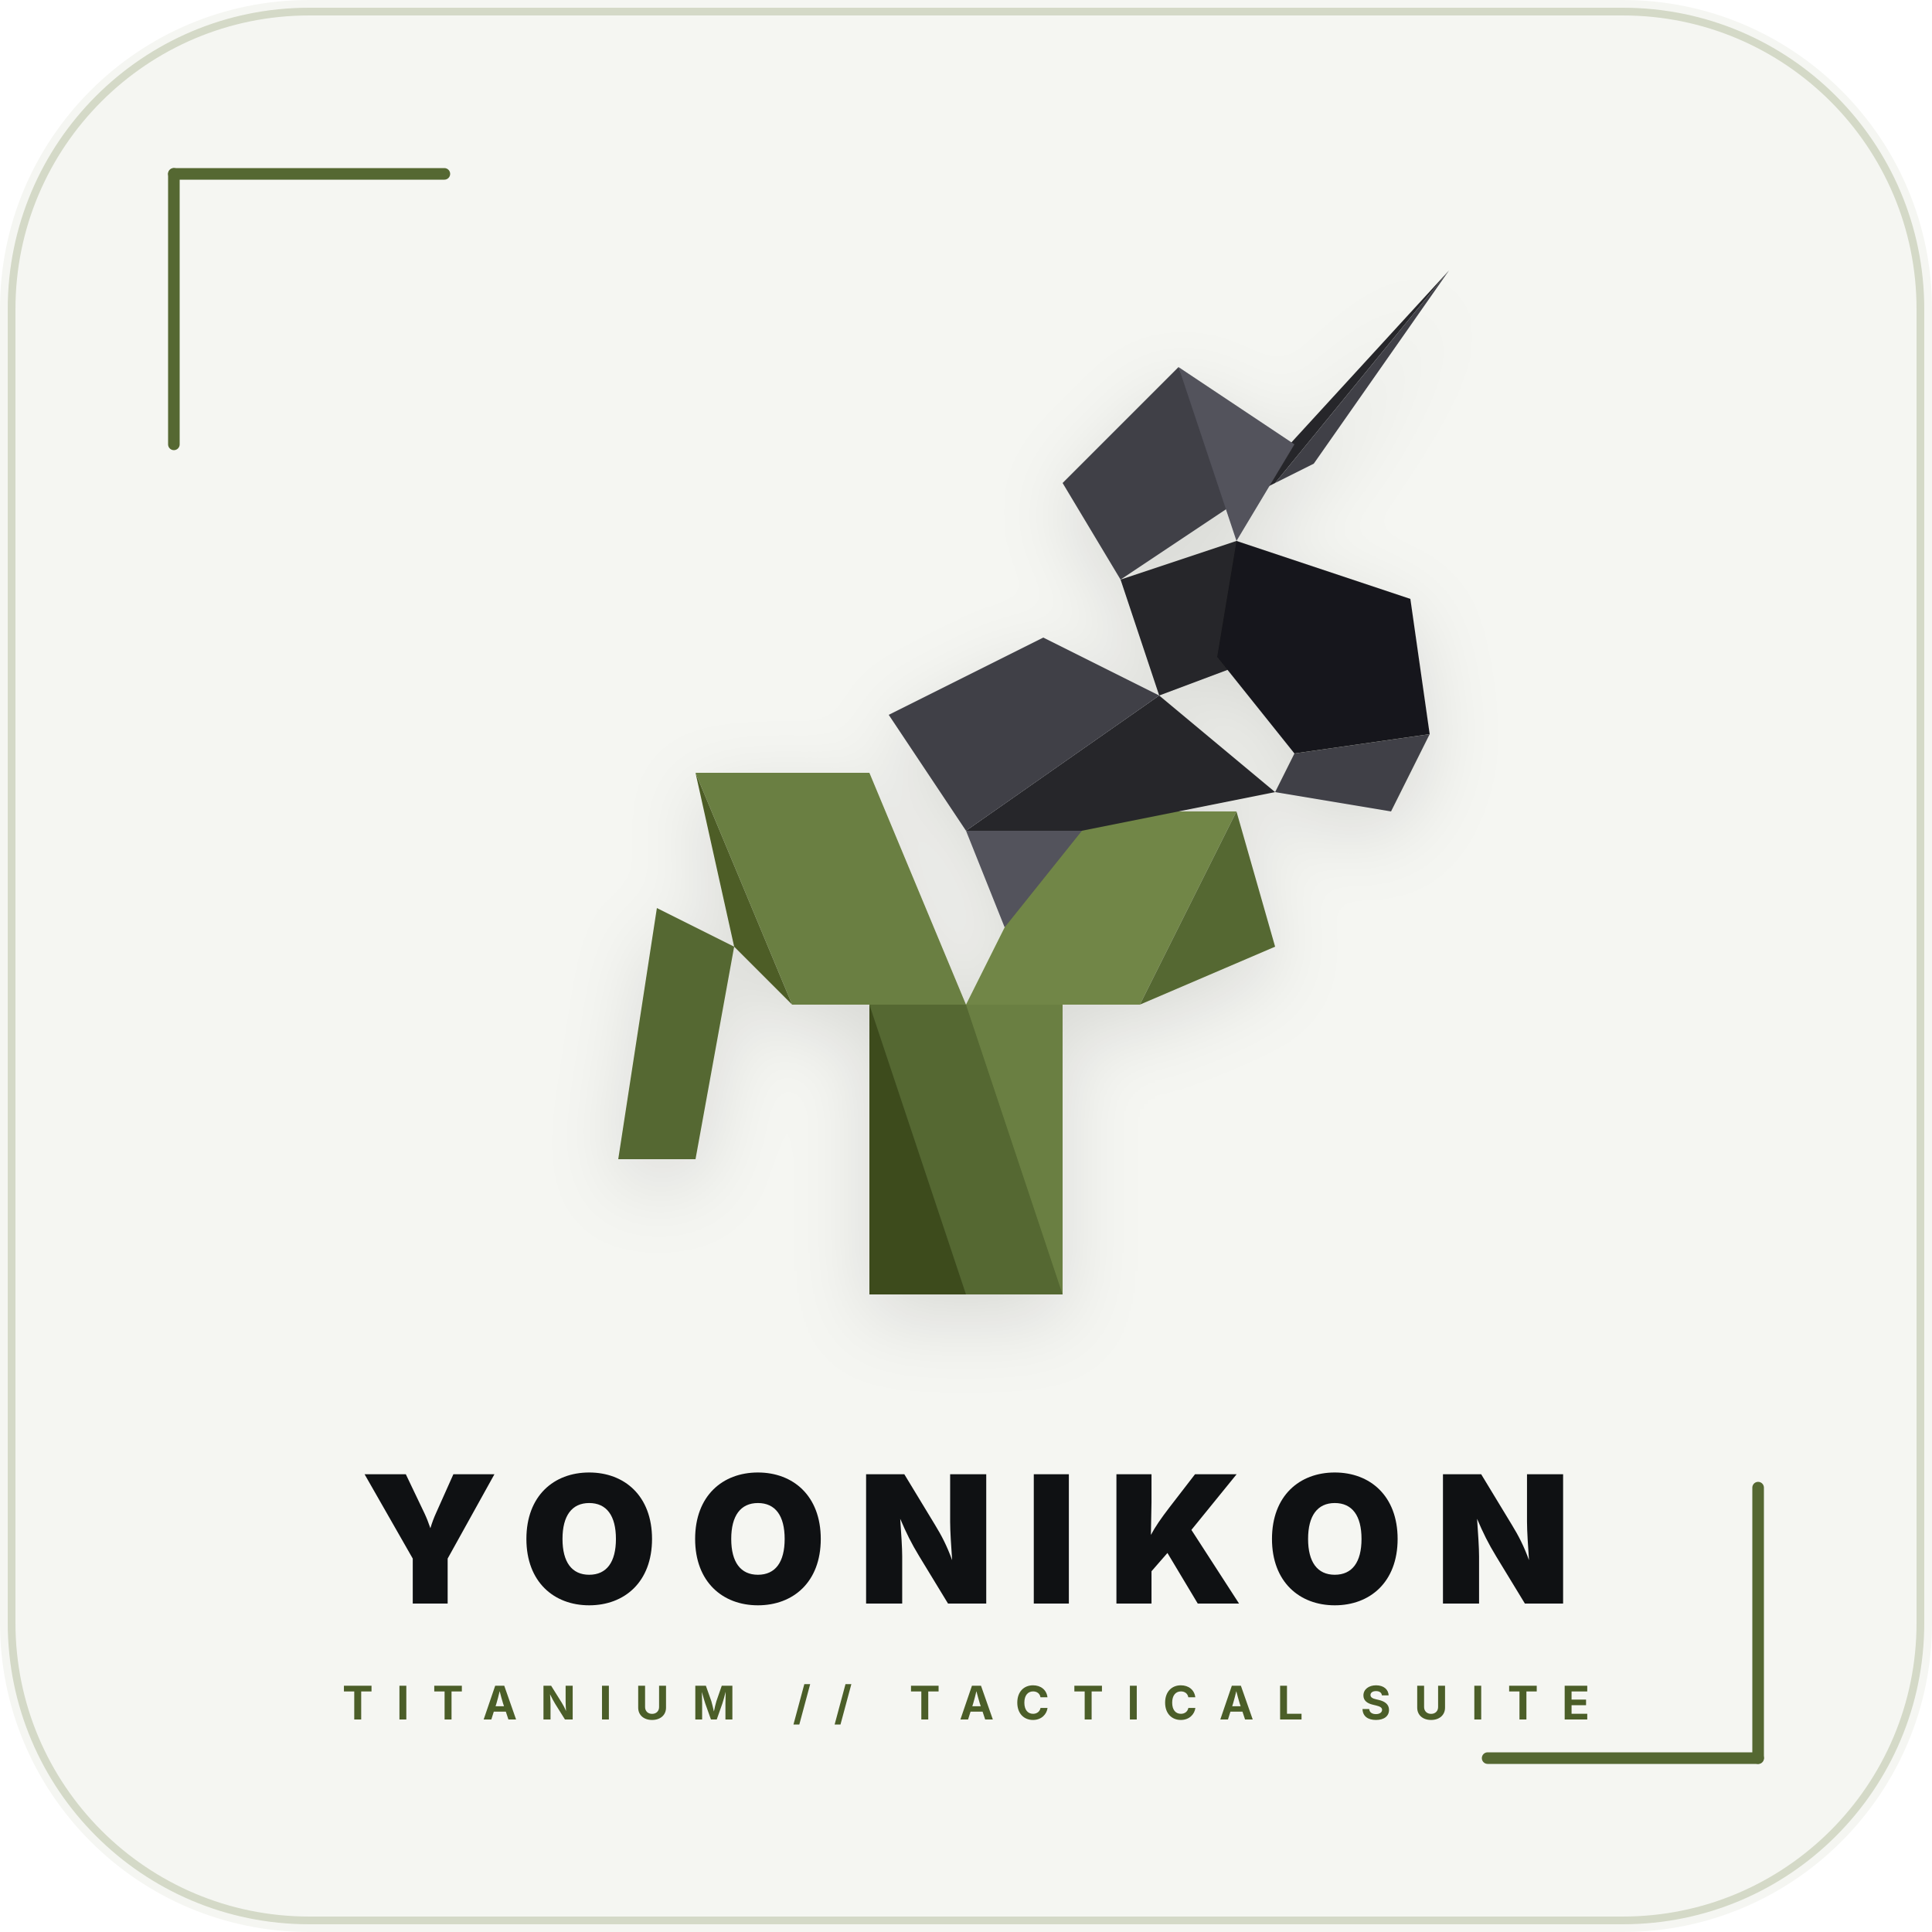
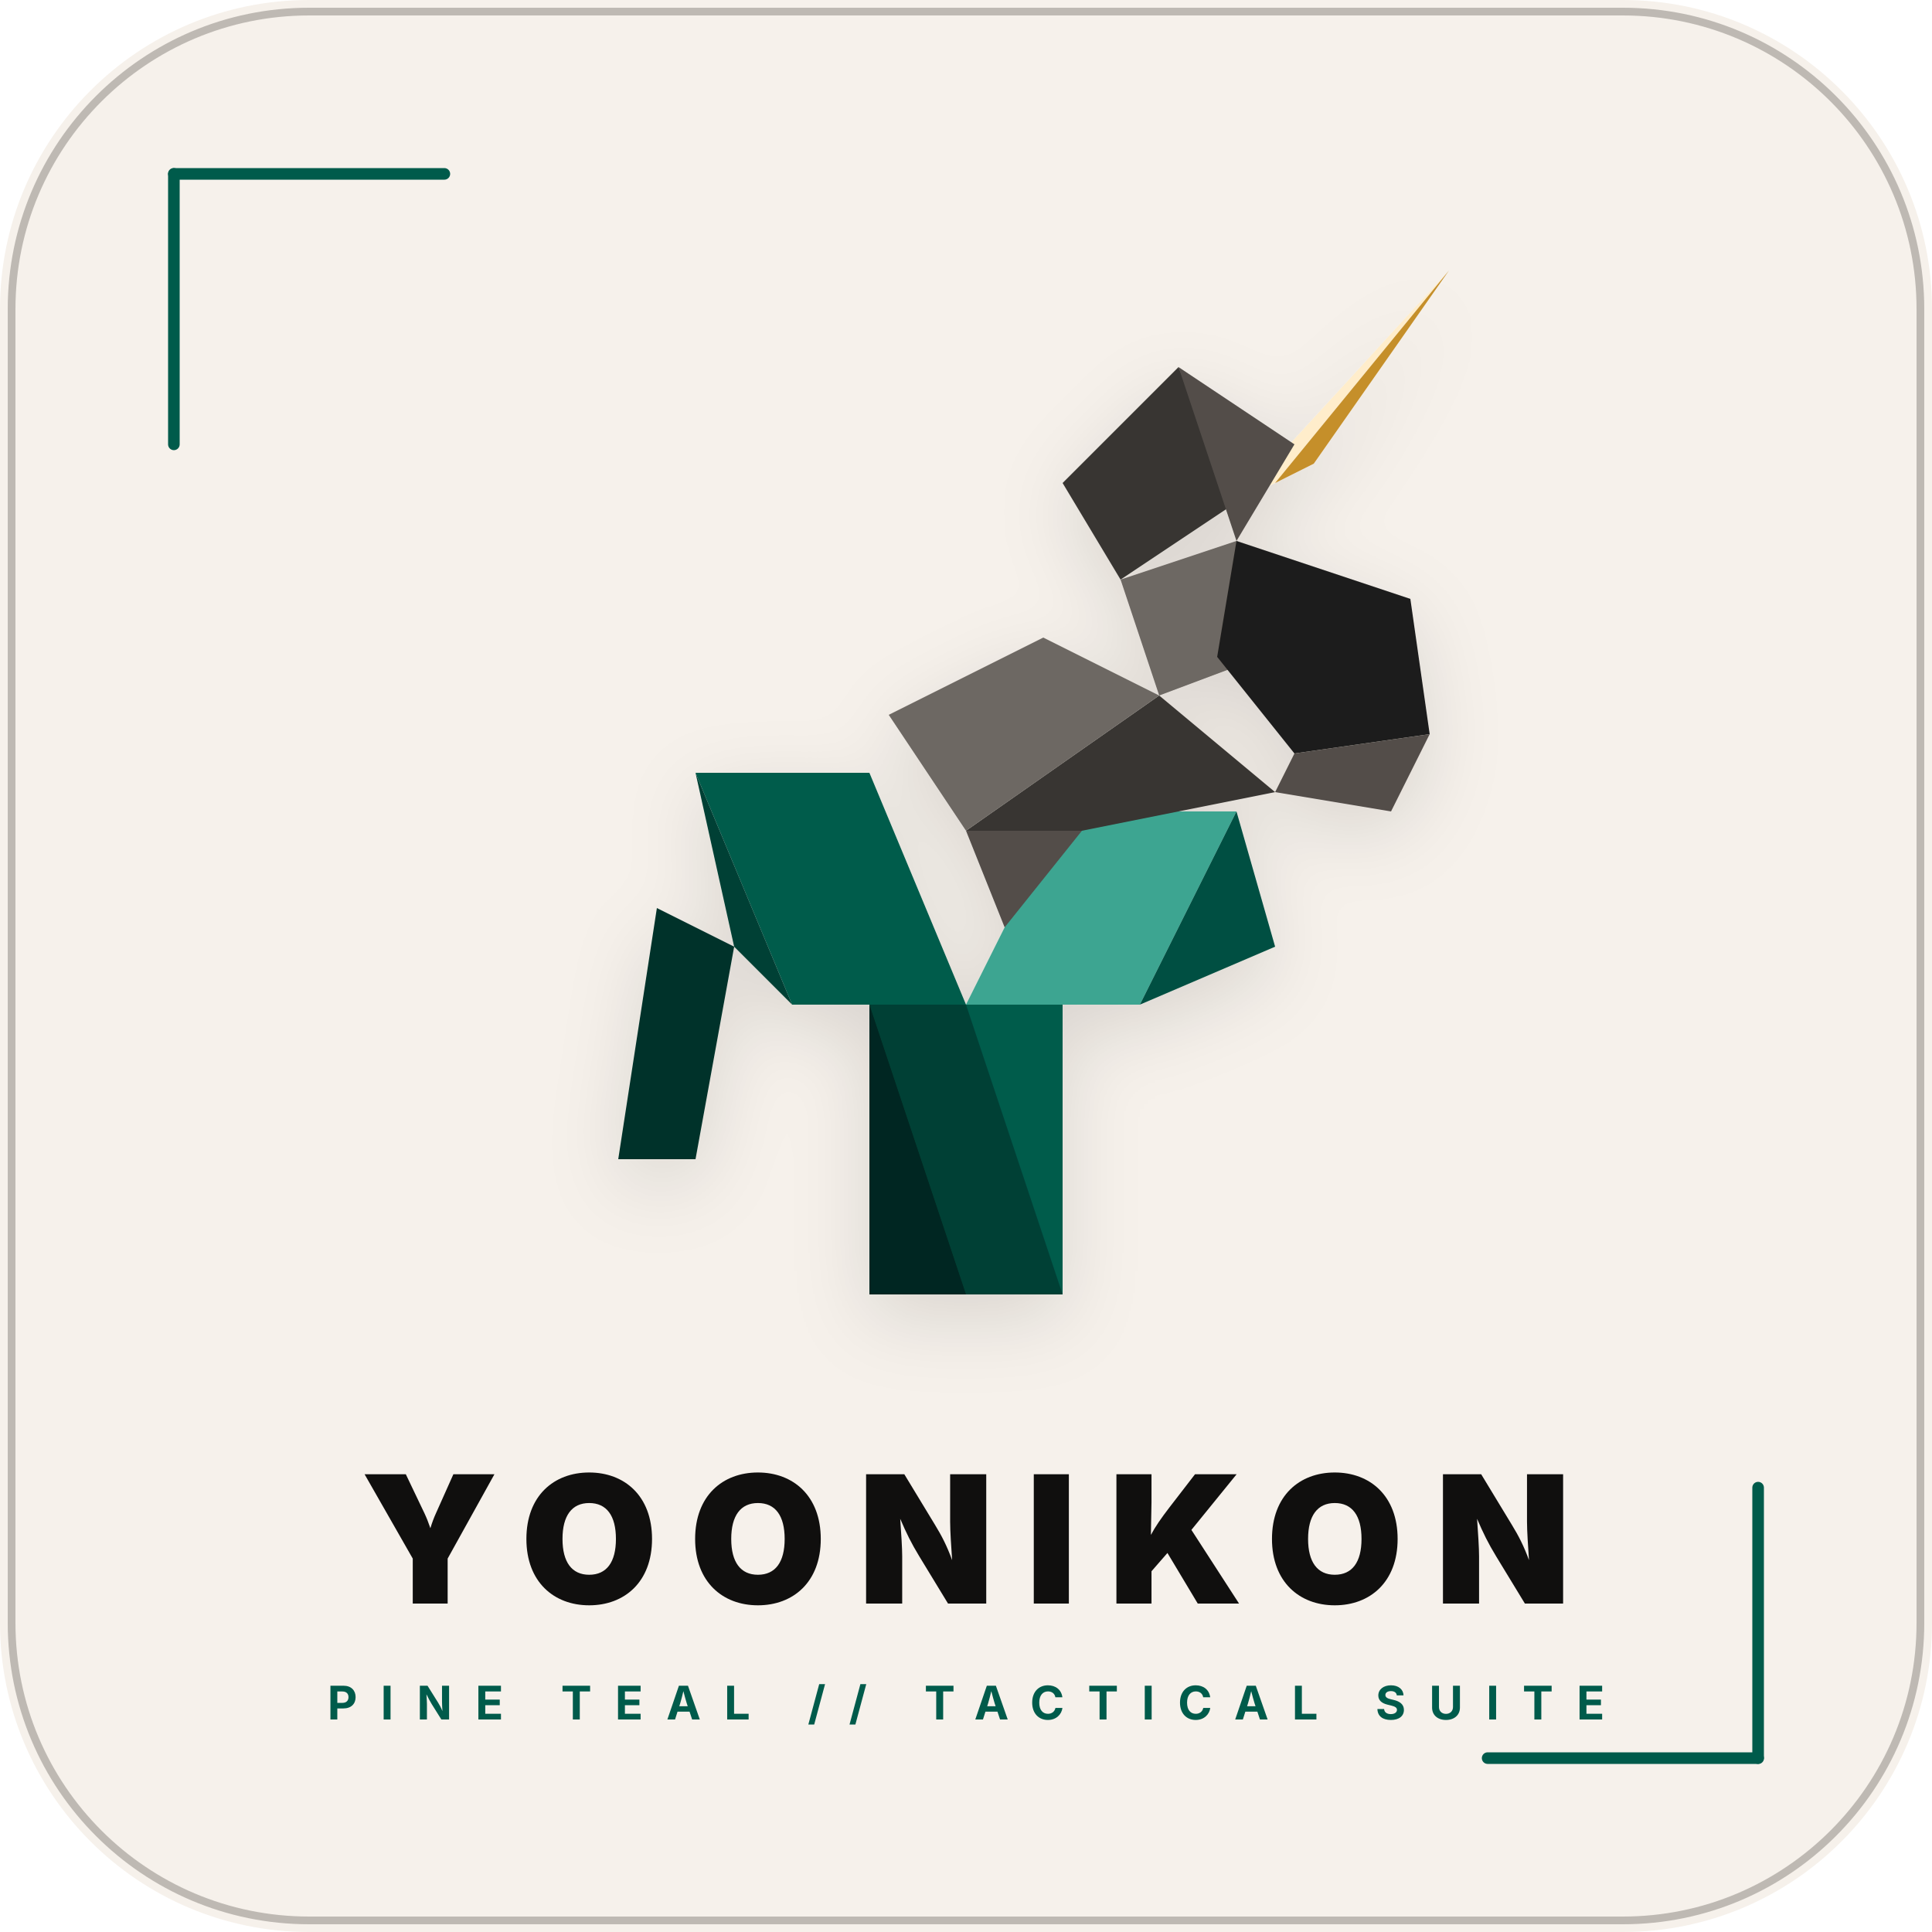
<svg xmlns="http://www.w3.org/2000/svg" viewBox="0 0 500 500" width="100%" height="100%">
  <defs>
    <filter id="softShadowLight" x="-10%" y="-10%" width="120%" height="120%">
      <feDropShadow dx="0" dy="6" stdDeviation="10" flood-color="#000000" flood-opacity="0.12" />
    </filter>
  </defs>
-   <rect width="500" height="500" rx="80" fill="#f5f6f2" />
-   <rect width="494" height="494" x="3" y="3" rx="77" fill="none" stroke="#d4d9c7" stroke-width="2" />
-   <line x1="45" y1="45" x2="115" y2="45" stroke="#556832" stroke-width="3" stroke-linecap="round" />
-   <line x1="45" y1="45" x2="45" y2="115" stroke="#556832" stroke-width="3" stroke-linecap="round" />
-   <line x1="455" y1="455" x2="385" y2="455" stroke="#556832" stroke-width="3" stroke-linecap="round" />
-   <line x1="455" y1="455" x2="455" y2="385" stroke="#556832" stroke-width="3" stroke-linecap="round" />
+   <rect width="500" height="500" rx="80" fill="#f6f1eb" />
+   <rect width="494" height="494" x="3" y="3" rx="77" fill="none" stroke="#beb9b3" stroke-width="2" />
+   <line x1="45" y1="45" x2="115" y2="45" stroke="#005b4b" stroke-width="3" stroke-linecap="round" />
+   <line x1="45" y1="45" x2="45" y2="115" stroke="#005b4b" stroke-width="3" stroke-linecap="round" />
+   <line x1="455" y1="455" x2="385" y2="455" stroke="#005b4b" stroke-width="3" stroke-linecap="round" />
+   <line x1="455" y1="455" x2="455" y2="385" stroke="#005b4b" stroke-width="3" stroke-linecap="round" />
  <g transform="translate(10, -5)" filter="url(#softShadowLight)">
-     <polygon points="170,205 215,205 240,265 195,265" fill="#6b7f42" />
-     <polygon points="170,205 195,265 180,250" fill="#4d5d28" />
-     <polygon points="160,240 180,250 170,305 150,305" fill="#556832" />
-     <polygon points="310,215 265,215 240,265 285,265" fill="#718646" />
-     <polygon points="285,265 310,215 320,250" fill="#556832" />
-     <polygon points="215,265 265,265 265,340 215,340" fill="#556832" />
-     <polygon points="215,265 240,340 215,340" fill="#3d4b1f" />
-     <polygon points="240,265 265,265 265,340" fill="#6b7f42" />
-     <polygon points="310,135 365,75 320,130" fill="#27272a" />
-     <polygon points="320,130 365,75 330,125" fill="#3f3f46" />
-     <polygon points="265,130 295,100 310,135 280,155" fill="#3f3f46" />
-     <polygon points="295,100 325,120 310,145" fill="#52525b" />
-     <polygon points="280,155 310,145 330,170 290,185" fill="#27272a" />
-     <polygon points="310,145 355,160 360,195 325,200 305,175" fill="#18181b" />
-     <polygon points="325,200 360,195 350,215 320,210" fill="#3f3f46" />
-     <polygon points="240,220 290,185 320,210 270,220" fill="#27272a" />
-     <polygon points="240,220 270,220 250,245" fill="#52525b" />
-     <polygon points="220,190 260,170 290,185 240,220" fill="#3f3f46" />
+     <polygon points="170,205 215,205 240,265 195,265" fill="#005b4b" />
+     <polygon points="170,205 195,265 180,250" fill="#004136" />
+     <polygon points="160,240 180,250 170,305 150,305" fill="#00332b" />
+     <polygon points="310,215 265,215 240,265 285,265" fill="#3da591" />
+     <polygon points="285,265 310,215 320,250" fill="#005042" />
+     <polygon points="215,265 265,265 265,340 215,340" fill="#004136" />
+     <polygon points="215,265 240,340 215,340" fill="#002620" />
+     <polygon points="240,265 265,265 265,340" fill="#005b4b" />
+     <polygon points="310,135 365,75 320,130" fill="#ffedcb" />
+     <polygon points="320,130 365,75 330,125" fill="#c58f2c" />
+     <polygon points="265,130 295,100 310,135 280,155" fill="#373431" />
+     <polygon points="295,100 325,120 310,145" fill="#524d49" />
+     <polygon points="280,155 310,145 330,170 290,185" fill="#6d6863" />
+     <polygon points="310,145 355,160 360,195 325,200 305,175" fill="#1f1d1b" />
+     <polygon points="325,200 360,195 350,215 320,210" fill="#524d49" />
+     <polygon points="240,220 290,185 320,210 270,220" fill="#373431" />
+     <polygon points="240,220 270,220 250,245" fill="#524d49" />
+     <polygon points="220,190 260,170 290,185 240,220" fill="#6d6863" />
  </g>
-   <text x="250" y="415" text-anchor="middle" font-family="-apple-system, BlinkMacSystemFont, 'SF Pro Display', 'Arial Black', sans-serif" font-weight="900" font-size="46" letter-spacing="8" fill="#0f1113">
+   <text x="250" y="415" text-anchor="middle" font-family="-apple-system, BlinkMacSystemFont, 'SF Pro Display', 'Arial Black', sans-serif" font-weight="900" font-size="46" letter-spacing="8" fill="#100f0e">
    YOONIKON
  </text>
-   <text x="250" y="445" text-anchor="middle" font-family="-apple-system, BlinkMacSystemFont, 'SF Pro Text', monospace" font-weight="700" font-size="12" letter-spacing="6" fill="#4b5e28">
-     TITANIUM // TACTICAL SUITE
+   <text x="250" y="445" text-anchor="middle" font-family="-apple-system, BlinkMacSystemFont, 'SF Pro Text', monospace" font-weight="700" font-size="12" letter-spacing="6" fill="#005b4b">
+     PINE TEAL // TACTICAL SUITE
  </text>
</svg>
